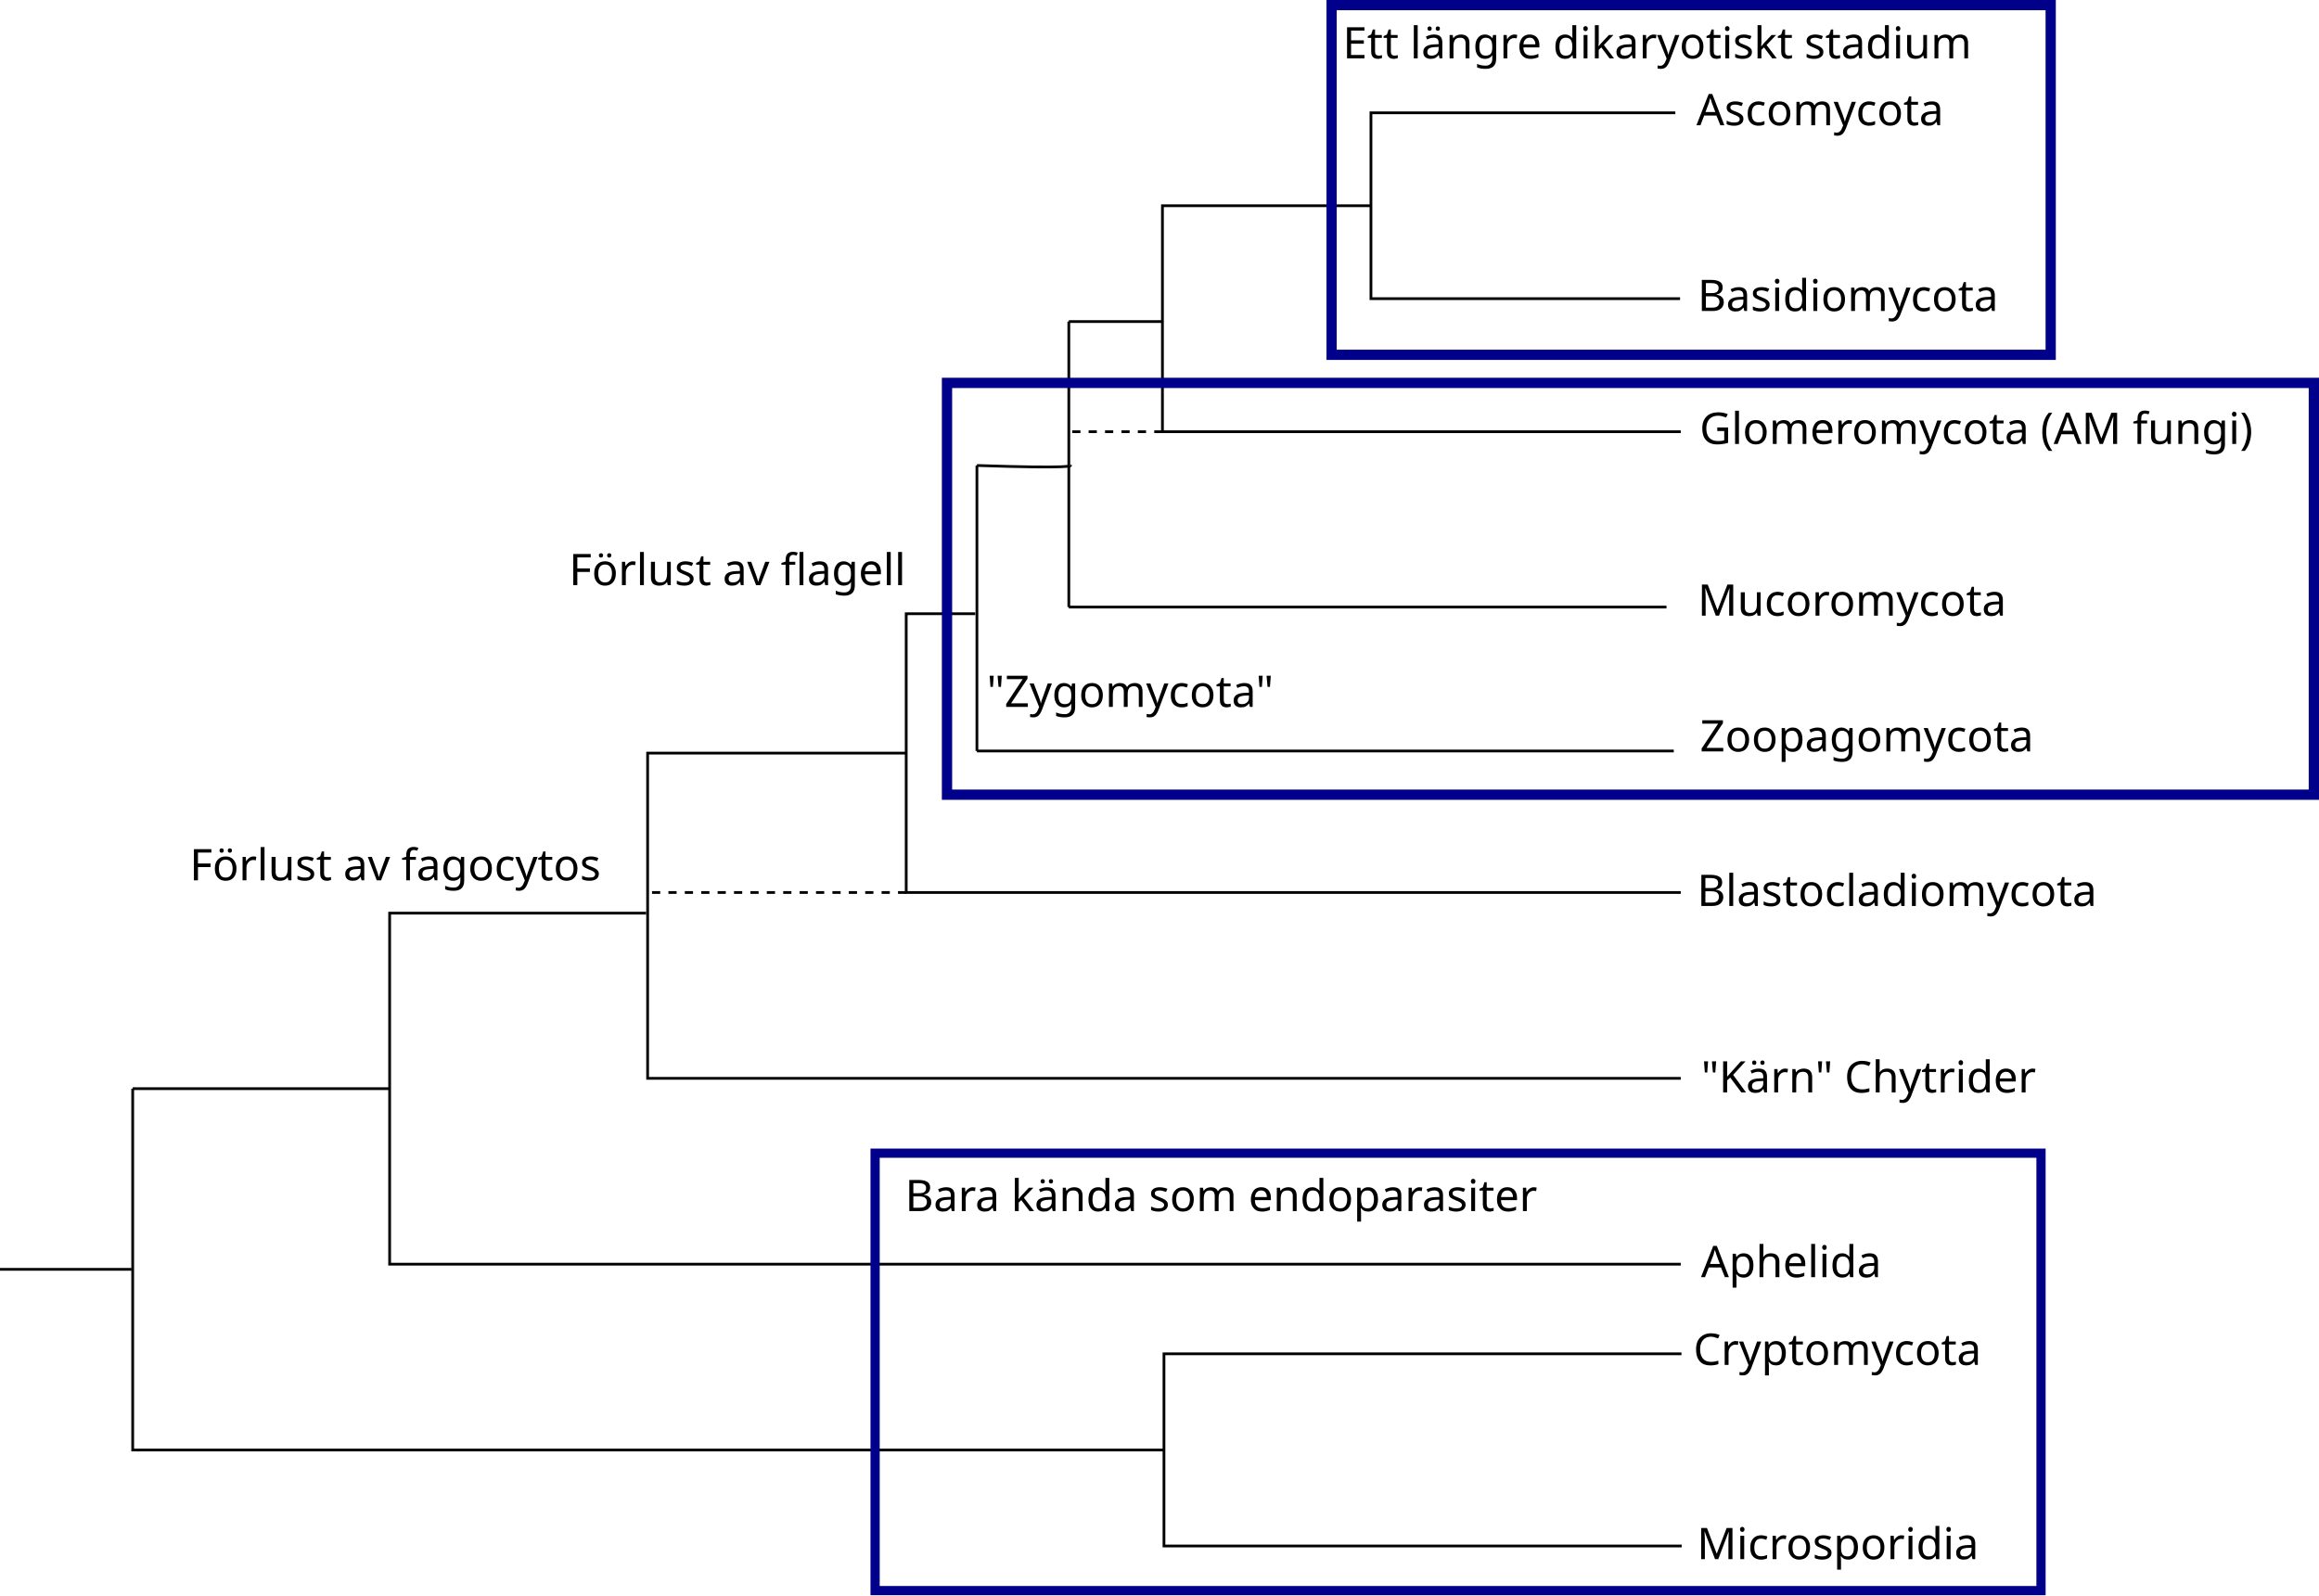
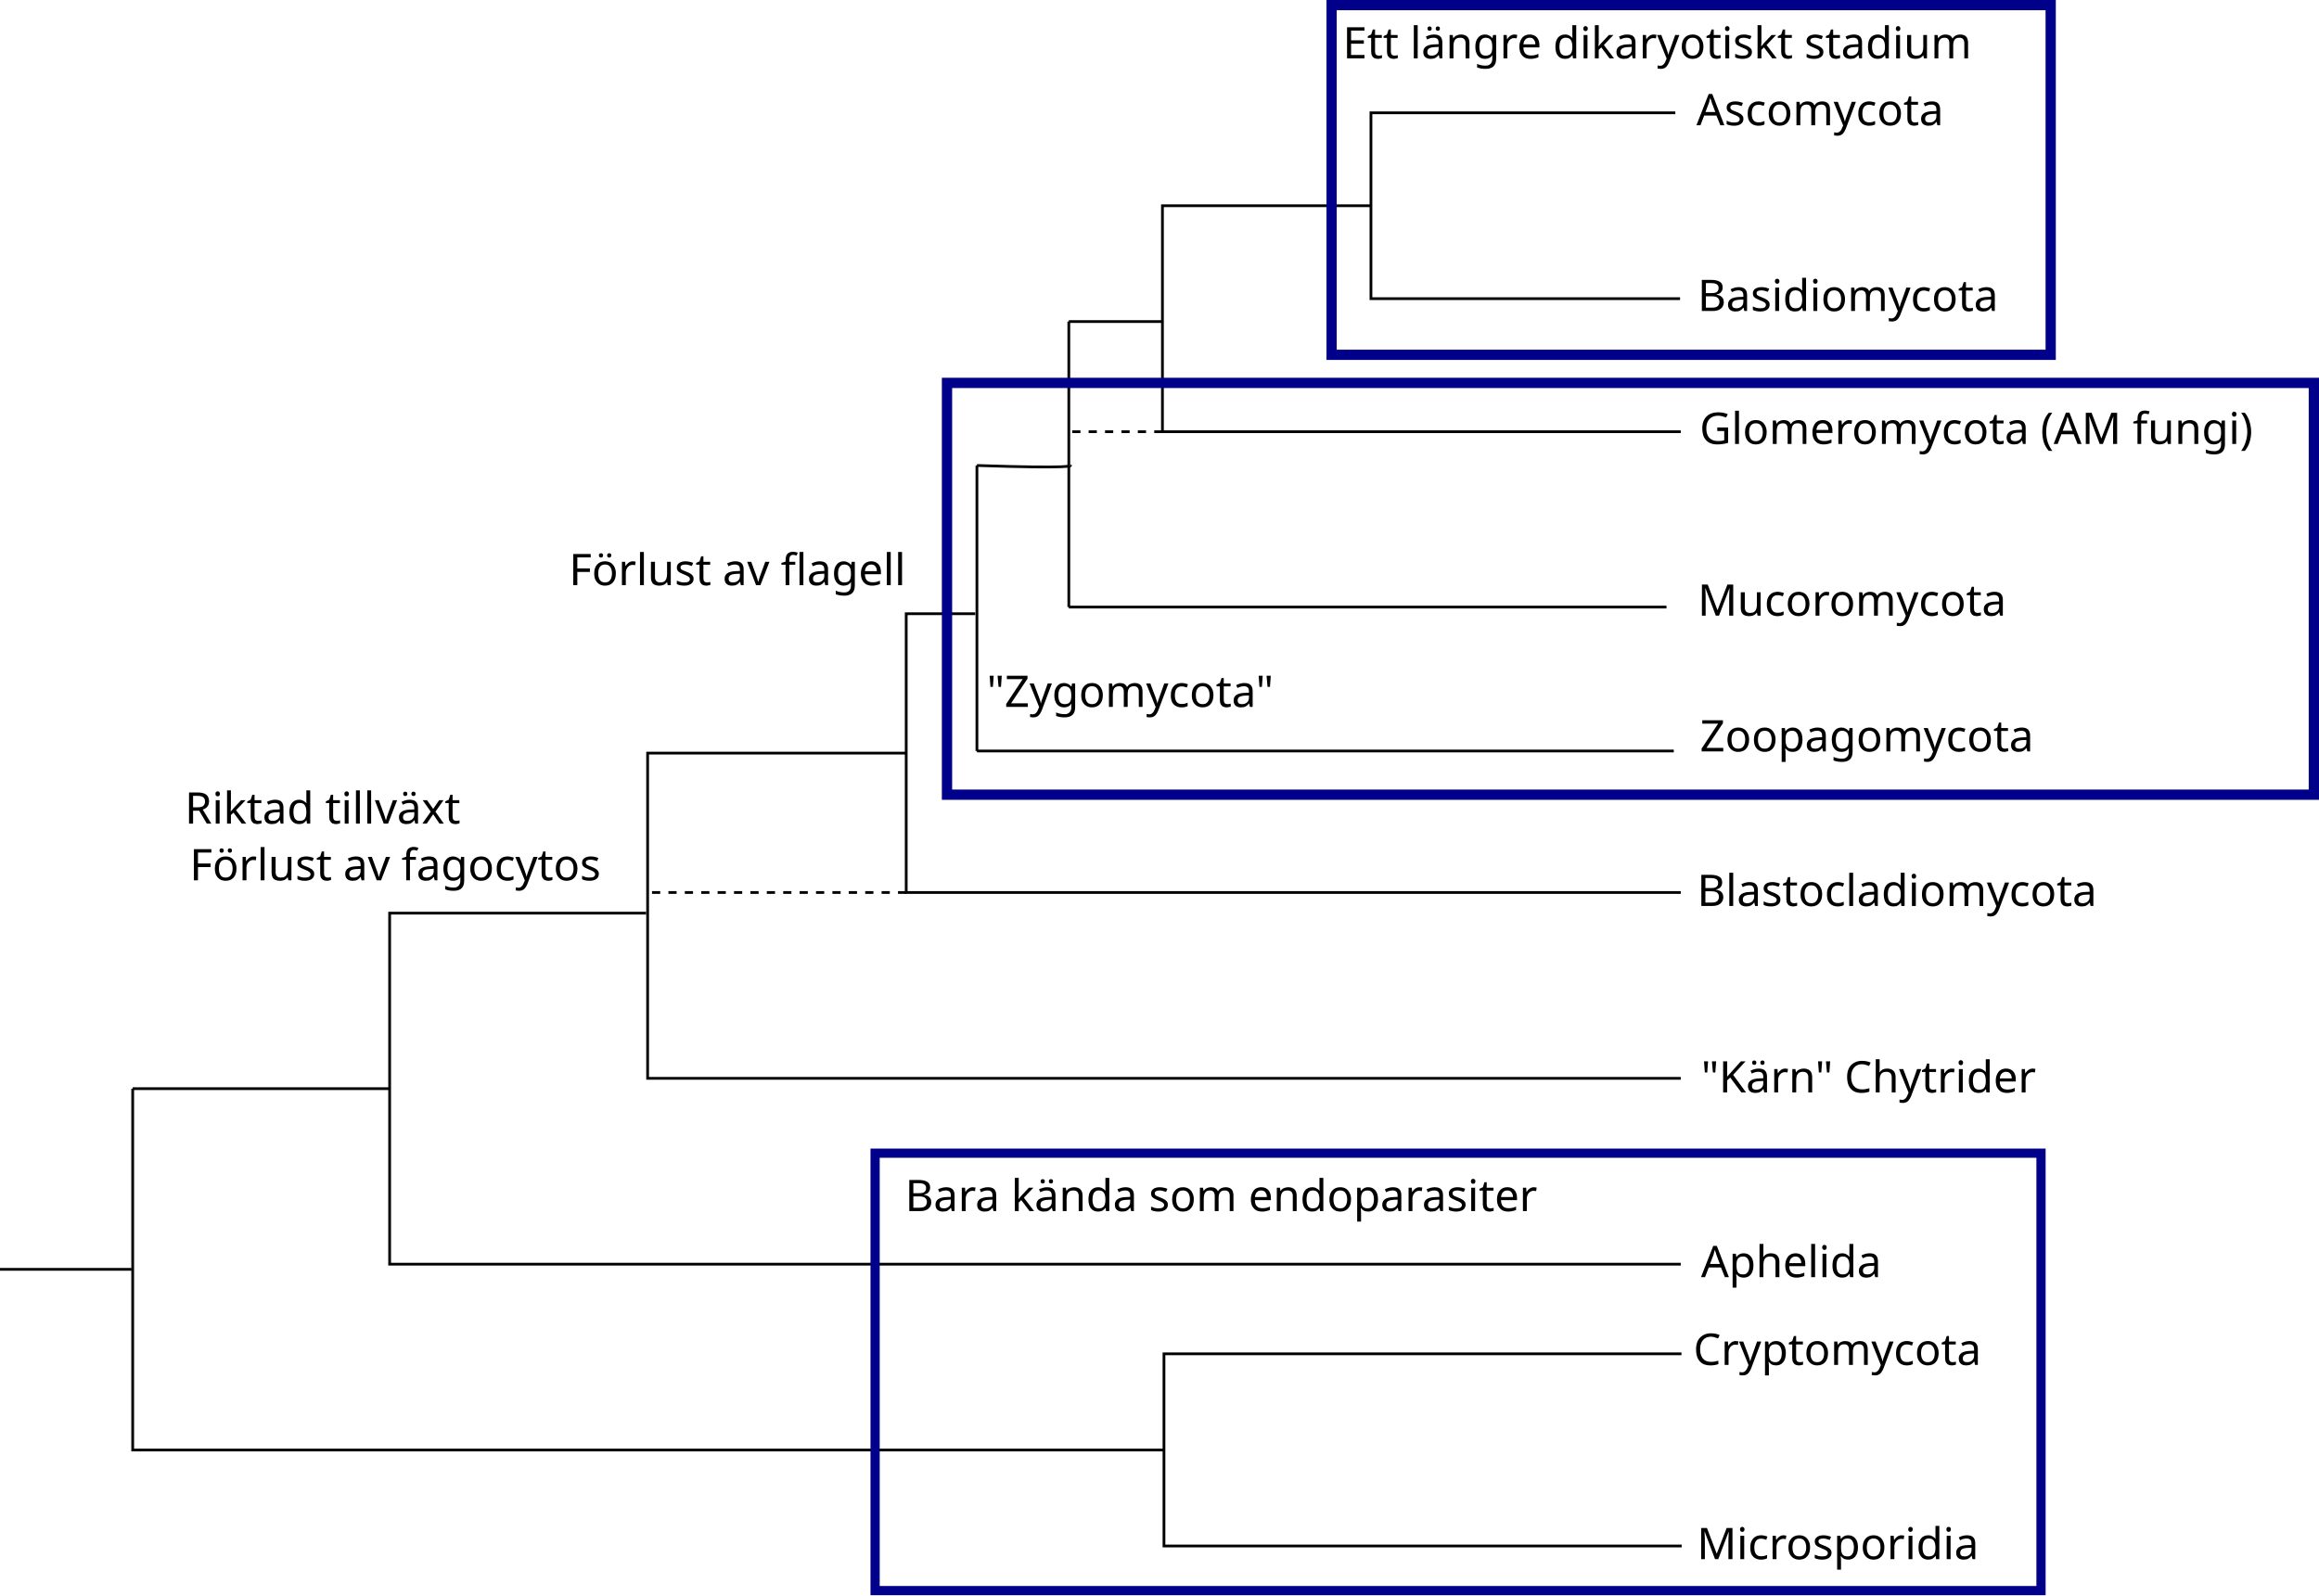
<svg xmlns="http://www.w3.org/2000/svg" width="224.554mm" height="154.507mm" viewBox="0 0 224.554 154.507" version="1.1" id="svg3208">
  <defs id="defs3202" />
  <g id="layer1" transform="translate(-12.24957,28.44333)">
    <path style="fill:none;stroke:#000000;stroke-width:0.265px;stroke-linecap:butt;stroke-linejoin:miter;stroke-opacity:1" d="M 145,-8.517 H 124.811 V 13.371 H 175 M 174.934,0.483 H 145.002 V -17.517 h 29.473" id="path3775" />
    <path style="fill:none;stroke:#000000;stroke-width:0.265px;stroke-linecap:butt;stroke-linejoin:miter;stroke-opacity:1" d="M 106.686,31 H 100 v 27 h 75" id="path3777" />
    <path style="fill:none;stroke:#000000;stroke-width:0.265px;stroke-linecap:butt;stroke-linejoin:miter;stroke-opacity:1" d="M 100,44.5 H 74.96 V 76 H 175" id="path3779" />
    <path style="fill:none;stroke:#000000;stroke-width:0.265px;stroke-linecap:butt;stroke-linejoin:miter;stroke-opacity:1" d="M 74.816,60 H 49.979 V 94 H 175" id="path3787" />
    <path style="fill:none;stroke:#000000;stroke-width:0.265px;stroke-linecap:butt;stroke-linejoin:miter;stroke-opacity:1" d="M 50,77 H 25.099" id="path3803" />
    <path style="fill:none;stroke:#000000;stroke-width:0.265px;stroke-linecap:butt;stroke-linejoin:miter;stroke-opacity:1" d="m 25.099,77 v 35 H 125" id="path3805" />
    <path style="fill:none;stroke:#000000;stroke-width:0.265px;stroke-linecap:butt;stroke-linejoin:miter;stroke-opacity:1" d="M 24.991,94.5 H 12.25" id="path3807" />
    <path style="fill:none;stroke:#000000;stroke-width:0.265px;stroke-linecap:butt;stroke-linejoin:miter;stroke-opacity:1" d="m 175.069,102.682 h -50.109 v 18.614 h 50.13" id="path3847" />
    <text xml:space="preserve" style="font-style:normal;font-variant:normal;font-weight:normal;font-stretch:normal;font-size:4.233px;line-height:1.25;font-family:sans-serif;-inkscape-font-specification:'sans-serif, Normal';font-variant-ligatures:normal;font-variant-caps:normal;font-variant-numeric:normal;font-variant-east-asian:normal;fill:#000000;fill-opacity:1;stroke:none;stroke-width:0.265" x="176.57" y="122.57" id="text3851">
      <tspan id="tspan3849" x="176.57" y="122.57" style="font-style:normal;font-variant:normal;font-weight:normal;font-stretch:normal;font-size:4.233px;font-family:sans-serif;-inkscape-font-specification:'sans-serif, Normal';font-variant-ligatures:normal;font-variant-caps:normal;font-variant-numeric:normal;font-variant-east-asian:normal;stroke-width:0.265">Microsporidia</tspan>
    </text>
    <text xml:space="preserve" style="font-size:4.233px;line-height:1.25;font-family:sans-serif;-inkscape-font-specification:'sans-serif, Normal';stroke-width:0.265" x="176.217" y="103.755" id="text3855">
      <tspan id="tspan3853" x="176.217" y="103.755" style="stroke-width:0.265">Cryptomycota</tspan>
    </text>
    <text xml:space="preserve" style="font-size:4.233px;line-height:1.25;font-family:sans-serif;-inkscape-font-specification:'sans-serif, Normal';stroke-width:0.265" x="176.962" y="95.257" id="text3867">
      <tspan id="tspan3865" x="176.962" y="95.257" style="stroke-width:0.265">Aphelida</tspan>
    </text>
    <text xml:space="preserve" style="font-size:4.233px;line-height:1.25;font-family:sans-serif;-inkscape-font-specification:'sans-serif, Normal';stroke-width:0.265" x="176.971" y="77.369" id="text3871">
      <tspan id="tspan3869" x="176.971" y="77.369" style="stroke-width:0.265">"Kärn" Chytrider</tspan>
    </text>
    <text xml:space="preserve" style="font-size:4.233px;line-height:1.25;font-family:sans-serif;-inkscape-font-specification:'sans-serif, Normal';stroke-width:0.265" x="107.8" y="40.022" id="text3875">
      <tspan id="tspan3873" x="107.8" y="40.022" style="stroke-width:0.265">"Zygomycota"</tspan>
    </text>
    <text xml:space="preserve" style="font-size:4.233px;line-height:1.25;font-family:sans-serif;-inkscape-font-specification:'sans-serif, Normal';stroke-width:0.265" x="176.589" y="59.302" id="text3879">
      <tspan id="tspan3877" x="176.589" y="59.302" style="stroke-width:0.265">Blastocladiomycota</tspan>
    </text>
    <text xml:space="preserve" style="font-size:4.233px;line-height:1.25;font-family:sans-serif;-inkscape-font-specification:'sans-serif, Normal';stroke-width:0.265" x="176.519" y="-16.314" id="text3883">
      <tspan id="tspan3881" x="176.519" y="-16.314" style="stroke-width:0.265">Ascomycota</tspan>
    </text>
    <text xml:space="preserve" style="font-size:4.233px;line-height:1.25;font-family:sans-serif;-inkscape-font-specification:'sans-serif, Normal';stroke-width:0.265" x="176.635" y="1.682" id="text3887">
      <tspan id="tspan3885" x="176.635" y="1.682" style="stroke-width:0.265">Basidiomycota</tspan>
    </text>
    <text xml:space="preserve" style="font-size:4.233px;line-height:1.25;font-family:sans-serif;-inkscape-font-specification:'sans-serif, Normal';stroke-width:0.265" x="99.894" y="88.858" id="text4472">
      <tspan id="tspan4470" x="99.894" y="88.858" style="stroke-width:0.265">Bara kända som endoparasiter</tspan>
    </text>
    <rect style="fill:none;stroke:#00008a;stroke-width:0.892;stroke-dashoffset:10.016" id="rect4474" width="112.897" height="42.367" x="96.988" y="83.25" />
    <text xml:space="preserve" style="font-size:4.233px;line-height:1.25;font-family:sans-serif;-inkscape-font-specification:'sans-serif, Normal';stroke-width:0.265" x="67.357" y="28.232" id="text4478">
      <tspan id="tspan4476" x="67.357" y="28.232" style="stroke-width:0.265">Förlust av flagell</tspan>
    </text>
    <rect style="fill:none;stroke:#00008a;stroke-width:0.991;stroke-miterlimit:4;stroke-dasharray:none;stroke-dashoffset:10.016" id="rect4482" width="69.632" height="33.87" x="141.191" y="-27.948" />
    <text xml:space="preserve" style="font-size:4.233px;line-height:1.25;font-family:sans-serif;-inkscape-font-specification:'sans-serif, Normal';stroke-width:0.265" x="142.281" y="-22.79" id="text4486">
      <tspan id="tspan4484" x="142.281" y="-22.79" style="stroke-width:0.265">Ett längre dikaryotiskt stadium</tspan>
    </text>
    <text xml:space="preserve" style="font-size:4.233px;line-height:1.25;font-family:sans-serif;-inkscape-font-specification:'sans-serif, Normal';stroke-width:0.265" x="30.622" y="56.82" id="text4490">
      <tspan id="tspan4488" x="30.622" y="56.82" style="stroke-width:0.265">Förlust av fagocytos</tspan>
    </text>
    <path style="fill:none;stroke:#000000;stroke-width:0.265px;stroke-linecap:butt;stroke-linejoin:miter;stroke-opacity:1" d="m 106.847,44.295 c 0,-27.653 0,-27.653 0,-27.653" id="path1391" />
    <path style="fill:none;stroke:#000000;stroke-width:0.265px;stroke-linecap:butt;stroke-linejoin:miter;stroke-opacity:1" d="m 115.746,30.355 c 0,-27.653 0,-27.653 0,-27.653" id="path1391-8" />
    <path style="fill:none;stroke:#000000;stroke-width:0.265px;stroke-linecap:butt;stroke-linejoin:miter;stroke-opacity:1" d="m 106.847,16.642 c 9.654,0.328 9.051,0 9.051,0" id="path1646" />
    <path style="fill:none;stroke:#000000;stroke-width:0.265px;stroke-linecap:butt;stroke-linejoin:miter;stroke-opacity:1" d="m 115.746,2.702 h 9.119" id="path1761" />
    <path style="fill:none;stroke:#000000;stroke-width:0.265px;stroke-linecap:butt;stroke-linejoin:miter;stroke-opacity:1" d="m 106.847,44.295 h 67.479" id="path1763" />
    <path style="fill:none;stroke:#000000;stroke-width:0.265px;stroke-linecap:butt;stroke-linejoin:miter;stroke-opacity:1" d="m 115.746,30.355 h 57.875" id="path1765" />
    <rect style="fill:none;stroke:#00008a;stroke-width:0.995;stroke-miterlimit:4;stroke-dasharray:none;stroke-dashoffset:10.016" id="rect4482-5" width="132.356" height="39.884" x="103.95" y="8.643" />
    <text xml:space="preserve" style="font-style:normal;font-variant:normal;font-weight:normal;font-stretch:normal;font-size:4.233px;line-height:1.25;font-family:sans-serif;-inkscape-font-specification:'sans-serif, Normal';font-variant-ligatures:normal;font-variant-caps:normal;font-variant-numeric:normal;font-variant-east-asian:normal;fill:#000000;fill-opacity:1;stroke:none;stroke-width:0.265" x="176.822" y="14.553" id="text5264">
      <tspan id="tspan5262" style="font-style:normal;font-variant:normal;font-weight:normal;font-stretch:normal;font-size:4.233px;font-family:sans-serif;-inkscape-font-specification:'sans-serif, Normal';font-variant-ligatures:normal;font-variant-caps:normal;font-variant-numeric:normal;font-variant-east-asian:normal;stroke-width:0.265" x="176.822" y="14.553">Glomeromycota (AM fungi)</tspan>
    </text>
    <text xml:space="preserve" style="font-style:normal;font-variant:normal;font-weight:normal;font-stretch:normal;font-size:4.233px;line-height:1.25;font-family:sans-serif;-inkscape-font-specification:'sans-serif, Normal';font-variant-ligatures:normal;font-variant-caps:normal;font-variant-numeric:normal;font-variant-east-asian:normal;fill:#000000;fill-opacity:1;stroke:none;stroke-width:0.265" x="176.644" y="31.184" id="text16650">
      <tspan id="tspan16648" style="font-style:normal;font-variant:normal;font-weight:normal;font-stretch:normal;font-size:4.233px;font-family:sans-serif;-inkscape-font-specification:'sans-serif, Normal';font-variant-ligatures:normal;font-variant-caps:normal;font-variant-numeric:normal;font-variant-east-asian:normal;stroke-width:0.265" x="176.644" y="31.184">Mucoromycota</tspan>
    </text>
    <text xml:space="preserve" style="font-style:normal;font-variant:normal;font-weight:normal;font-stretch:normal;font-size:4.233px;line-height:1.25;font-family:sans-serif;-inkscape-font-specification:'sans-serif, Normal';font-variant-ligatures:normal;font-variant-caps:normal;font-variant-numeric:normal;font-variant-east-asian:normal;fill:#000000;fill-opacity:1;stroke:none;stroke-width:0.265" x="176.869" y="44.334" id="text21874">
      <tspan id="tspan21872" style="font-style:normal;font-variant:normal;font-weight:normal;font-stretch:normal;font-size:4.233px;font-family:sans-serif;-inkscape-font-specification:'sans-serif, Normal';font-variant-ligatures:normal;font-variant-caps:normal;font-variant-numeric:normal;font-variant-east-asian:normal;stroke-width:0.265" x="176.869" y="44.334">Zoopagomycota</tspan>
    </text>
    <path style="fill:none;stroke:#000000;stroke-width:0.265;stroke-linecap:butt;stroke-linejoin:miter;stroke-opacity:1;stroke-miterlimit:4;stroke-dasharray:0.794,0.794;stroke-dashoffset:0" d="m 124.811,13.371 h -8.973" id="path904" />
    <path style="fill:none;stroke:#000000;stroke-width:0.265;stroke-linecap:butt;stroke-linejoin:miter;stroke-opacity:1;stroke-miterlimit:4;stroke-dasharray:0.794,0.794;stroke-dashoffset:0" d="M 100,58 H 75.017" id="path1198" />
+     <text xml:space="preserve" style="font-size:4.233px;line-height:1.25;font-family:sans-serif;-inkscape-font-specification:'sans-serif, Normal';stroke-width:0.265" x="30.148" y="51.325" id="text2875">
+       <tspan id="tspan2873" style="stroke-width:0.265" x="30.148" y="51.325">Riktad tillväxt</tspan>
+     </text>
  </g>
</svg>
